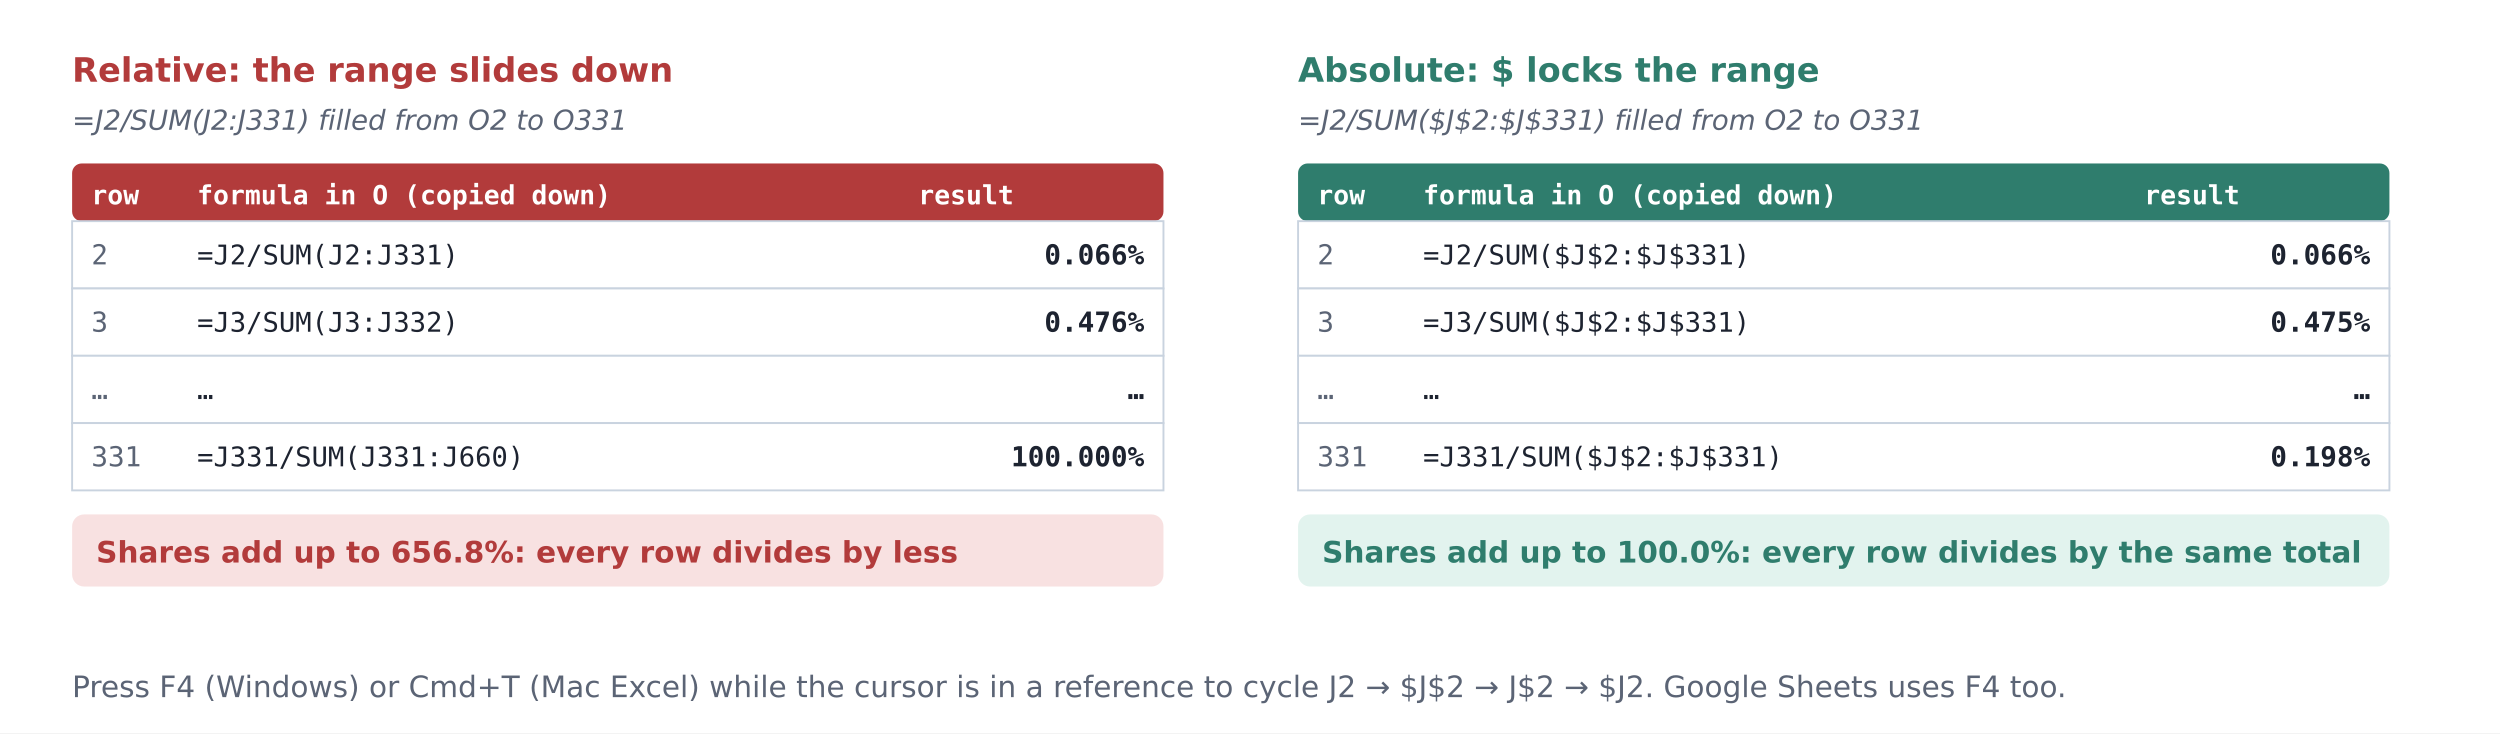
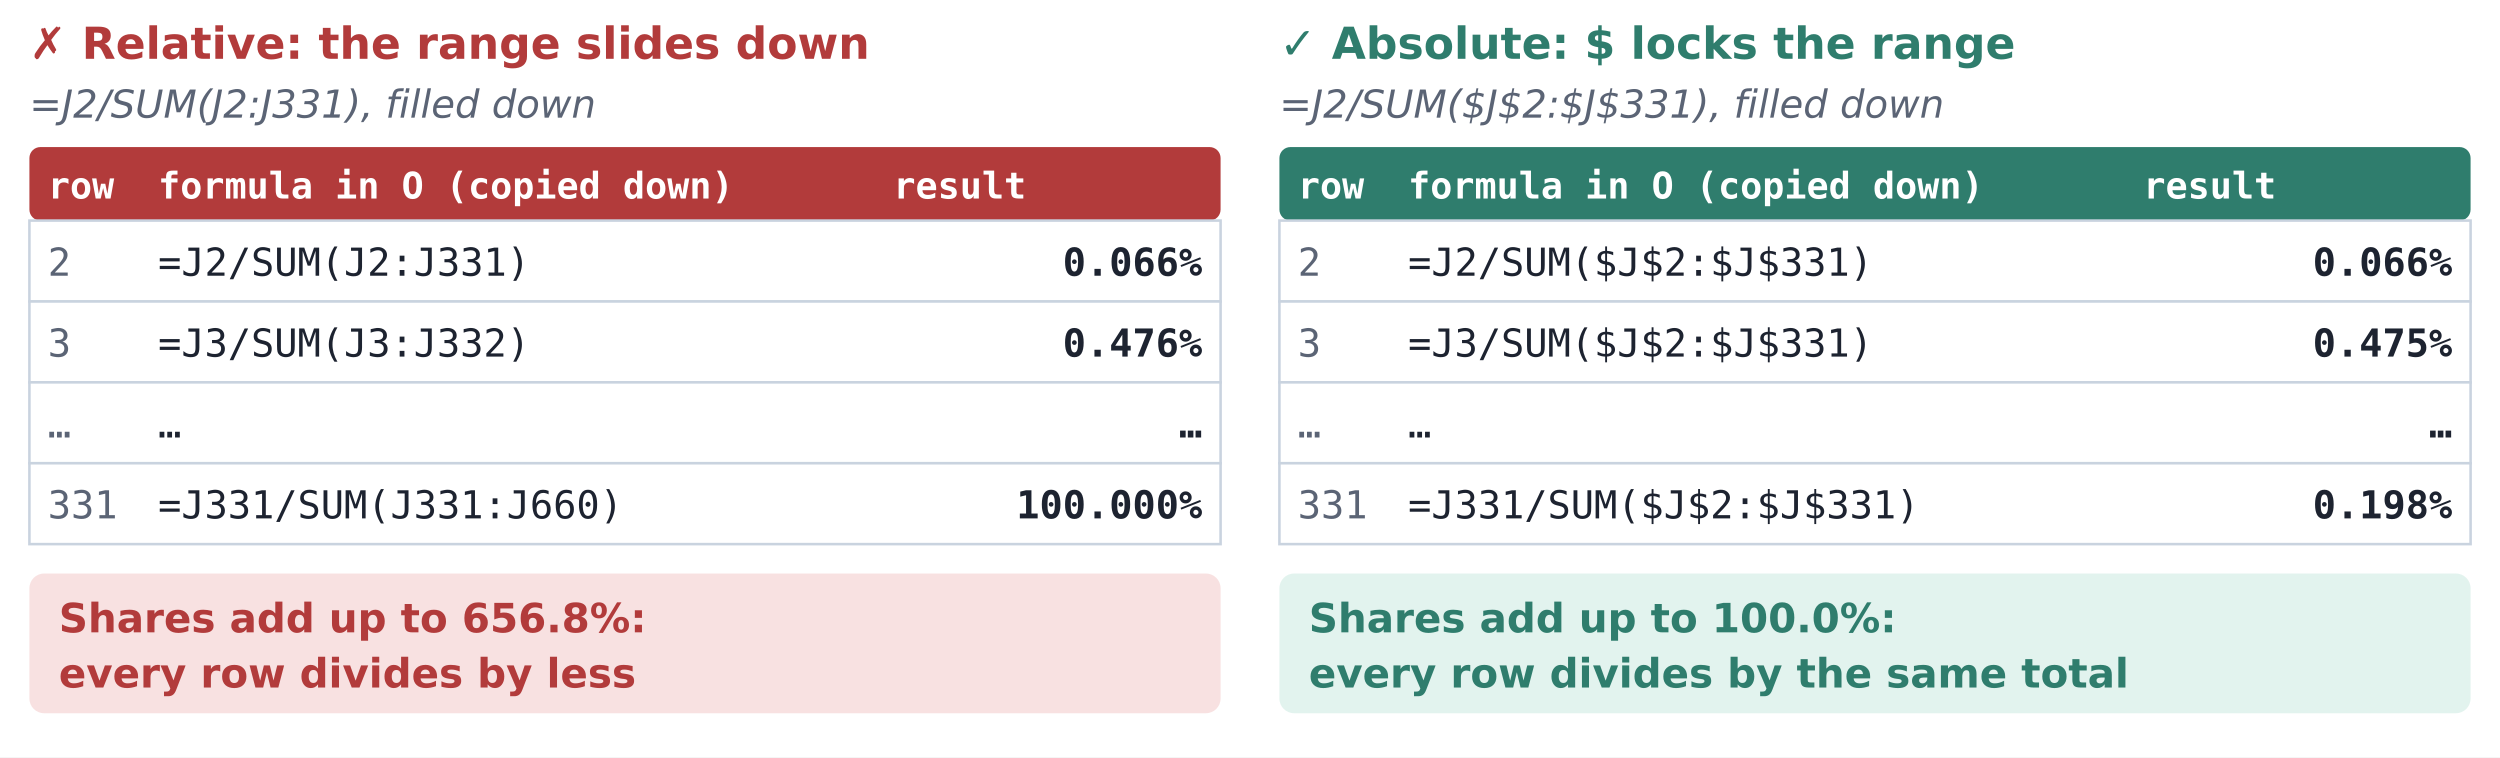
- <svg xmlns="http://www.w3.org/2000/svg" width="1040" height="305" viewBox="0 0 1040 305" font-family="DejaVu Sans, Arial, sans-serif">
-   <rect width="1040" height="305" fill="#ffffff" />
-   <text x="30" y="34" font-size="14" fill="#b23b3b" font-weight="bold" text-anchor="start" font-family="Poppins, DejaVu Sans, sans-serif">Relative: the range slides down</text>
-   <text x="30" y="54" font-size="11.5" fill="#5b6475" font-weight="normal" text-anchor="start" font-style="italic">=J2/SUM(J2:J331) filled from O2 to O331</text>
-   <rect x="30" y="68" width="454" height="24" rx="4" fill="#b23b3b" stroke="none" stroke-width="1" />
-   <text x="38" y="85" font-size="11" fill="#fff" font-weight="bold" text-anchor="start" font-family="DejaVu Sans Mono, monospace">row</text>
-   <text x="82" y="85" font-size="11" fill="#fff" font-weight="bold" text-anchor="start" font-family="DejaVu Sans Mono, monospace">formula in O (copied down)</text>
-   <text x="382" y="85" font-size="11" fill="#fff" font-weight="bold" text-anchor="start" font-family="DejaVu Sans Mono, monospace">result</text>
-   <rect x="30" y="92" width="454" height="28" rx="0" fill="#fff" stroke="#c9d3df" stroke-width="0.8" />
-   <text x="38" y="110" font-size="11.5" fill="#5b6475" font-weight="normal" text-anchor="start" font-family="DejaVu Sans Mono, monospace">2</text>
-   <text x="82" y="110" font-size="11.3" fill="#1d2330" font-weight="normal" text-anchor="start" font-family="DejaVu Sans Mono, monospace">=J2/SUM(J2:J331)</text>
-   <text x="476" y="110" font-size="11.5" fill="#1d2330" font-weight="bold" text-anchor="end" font-family="DejaVu Sans Mono, monospace">0.066%</text>
-   <rect x="30" y="120" width="454" height="28" rx="0" fill="#fff" stroke="#c9d3df" stroke-width="0.8" />
-   <text x="38" y="138" font-size="11.5" fill="#5b6475" font-weight="normal" text-anchor="start" font-family="DejaVu Sans Mono, monospace">3</text>
-   <text x="82" y="138" font-size="11.3" fill="#1d2330" font-weight="normal" text-anchor="start" font-family="DejaVu Sans Mono, monospace">=J3/SUM(J3:J332)</text>
-   <text x="476" y="138" font-size="11.5" fill="#1d2330" font-weight="bold" text-anchor="end" font-family="DejaVu Sans Mono, monospace">0.476%</text>
-   <rect x="30" y="148" width="454" height="28" rx="0" fill="#fff" stroke="#c9d3df" stroke-width="0.8" />
-   <text x="38" y="166" font-size="11.5" fill="#5b6475" font-weight="normal" text-anchor="start" font-family="DejaVu Sans Mono, monospace">…</text>
-   <text x="82" y="166" font-size="11.3" fill="#1d2330" font-weight="normal" text-anchor="start" font-family="DejaVu Sans Mono, monospace">…</text>
-   <text x="476" y="166" font-size="11.5" fill="#1d2330" font-weight="bold" text-anchor="end" font-family="DejaVu Sans Mono, monospace">…</text>
-   <rect x="30" y="176" width="454" height="28" rx="0" fill="#fff" stroke="#c9d3df" stroke-width="0.8" />
-   <text x="38" y="194" font-size="11.5" fill="#5b6475" font-weight="normal" text-anchor="start" font-family="DejaVu Sans Mono, monospace">331</text>
-   <text x="82" y="194" font-size="11.3" fill="#1d2330" font-weight="normal" text-anchor="start" font-family="DejaVu Sans Mono, monospace">=J331/SUM(J331:J660)</text>
-   <text x="476" y="194" font-size="11.5" fill="#1d2330" font-weight="bold" text-anchor="end" font-family="DejaVu Sans Mono, monospace">100.000%</text>
-   <rect x="30" y="214" width="454" height="30" rx="5" fill="#f8e1e1" stroke="none" stroke-width="1" />
-   <text x="40" y="234" font-size="12.3" fill="#b23b3b" font-weight="bold" text-anchor="start">Shares add up to 656.8%: every row divides by less</text>
-   <text x="540" y="34" font-size="14" fill="#2f7d6d" font-weight="bold" text-anchor="start" font-family="Poppins, DejaVu Sans, sans-serif">Absolute: $ locks the range</text>
-   <text x="540" y="54" font-size="11.5" fill="#5b6475" font-weight="normal" text-anchor="start" font-style="italic">=J2/SUM($J$2:$J$331) filled from O2 to O331</text>
-   <rect x="540" y="68" width="454" height="24" rx="4" fill="#2f7d6d" stroke="none" stroke-width="1" />
-   <text x="548" y="85" font-size="11" fill="#fff" font-weight="bold" text-anchor="start" font-family="DejaVu Sans Mono, monospace">row</text>
-   <text x="592" y="85" font-size="11" fill="#fff" font-weight="bold" text-anchor="start" font-family="DejaVu Sans Mono, monospace">formula in O (copied down)</text>
-   <text x="892" y="85" font-size="11" fill="#fff" font-weight="bold" text-anchor="start" font-family="DejaVu Sans Mono, monospace">result</text>
-   <rect x="540" y="92" width="454" height="28" rx="0" fill="#fff" stroke="#c9d3df" stroke-width="0.8" />
-   <text x="548" y="110" font-size="11.5" fill="#5b6475" font-weight="normal" text-anchor="start" font-family="DejaVu Sans Mono, monospace">2</text>
-   <text x="592" y="110" font-size="11.3" fill="#1d2330" font-weight="normal" text-anchor="start" font-family="DejaVu Sans Mono, monospace">=J2/SUM($J$2:$J$331)</text>
-   <text x="986" y="110" font-size="11.5" fill="#1d2330" font-weight="bold" text-anchor="end" font-family="DejaVu Sans Mono, monospace">0.066%</text>
-   <rect x="540" y="120" width="454" height="28" rx="0" fill="#fff" stroke="#c9d3df" stroke-width="0.8" />
-   <text x="548" y="138" font-size="11.5" fill="#5b6475" font-weight="normal" text-anchor="start" font-family="DejaVu Sans Mono, monospace">3</text>
-   <text x="592" y="138" font-size="11.3" fill="#1d2330" font-weight="normal" text-anchor="start" font-family="DejaVu Sans Mono, monospace">=J3/SUM($J$2:$J$331)</text>
-   <text x="986" y="138" font-size="11.5" fill="#1d2330" font-weight="bold" text-anchor="end" font-family="DejaVu Sans Mono, monospace">0.475%</text>
-   <rect x="540" y="148" width="454" height="28" rx="0" fill="#fff" stroke="#c9d3df" stroke-width="0.8" />
-   <text x="548" y="166" font-size="11.5" fill="#5b6475" font-weight="normal" text-anchor="start" font-family="DejaVu Sans Mono, monospace">…</text>
-   <text x="592" y="166" font-size="11.3" fill="#1d2330" font-weight="normal" text-anchor="start" font-family="DejaVu Sans Mono, monospace">…</text>
-   <text x="986" y="166" font-size="11.5" fill="#1d2330" font-weight="bold" text-anchor="end" font-family="DejaVu Sans Mono, monospace">…</text>
-   <rect x="540" y="176" width="454" height="28" rx="0" fill="#fff" stroke="#c9d3df" stroke-width="0.8" />
-   <text x="548" y="194" font-size="11.5" fill="#5b6475" font-weight="normal" text-anchor="start" font-family="DejaVu Sans Mono, monospace">331</text>
-   <text x="592" y="194" font-size="11.3" fill="#1d2330" font-weight="normal" text-anchor="start" font-family="DejaVu Sans Mono, monospace">=J331/SUM($J$2:$J$331)</text>
-   <text x="986" y="194" font-size="11.5" fill="#1d2330" font-weight="bold" text-anchor="end" font-family="DejaVu Sans Mono, monospace">0.198%</text>
-   <rect x="540" y="214" width="454" height="30" rx="5" fill="#e2f3ee" stroke="none" stroke-width="1" />
-   <text x="550" y="234" font-size="12.3" fill="#2f7d6d" font-weight="bold" text-anchor="start">Shares add up to 100.0%: every row divides by the same total</text>
-   <text x="30" y="290" font-size="12.3" fill="#5b6475" font-weight="normal" text-anchor="start">Press F4 (Windows) or Cmd+T (Mac Excel) while the cursor is in a reference to cycle J2 → $J$2 → J$2 → $J2. Google Sheets uses F4 too.</text>
+ <svg xmlns="http://www.w3.org/2000/svg" width="680" height="206" viewBox="0 0 680 206" font-family="DejaVu Sans, Arial, sans-serif">
+   <rect width="680" height="206" fill="#ffffff" />
+   <text x="8" y="16" font-size="12" fill="#b23b3b" font-weight="bold" text-anchor="start" font-family="Poppins, DejaVu Sans, sans-serif">✗ Relative: the range slides down</text>
+   <text x="8" y="32" font-size="10.5" fill="#5b6475" font-weight="normal" text-anchor="start" font-style="italic">=J2/SUM(J2:J331), filled down</text>
+   <rect x="8" y="40" width="324" height="20" rx="3" fill="#b23b3b" stroke="none" stroke-width="1" />
+   <text x="13" y="54" font-size="10" fill="#fff" font-weight="bold" text-anchor="start" font-family="DejaVu Sans Mono, monospace">row</text>
+   <text x="43" y="54" font-size="10" fill="#fff" font-weight="bold" text-anchor="start" font-family="DejaVu Sans Mono, monospace">formula in O (copied down)</text>
+   <text x="243" y="54" font-size="10" fill="#fff" font-weight="bold" text-anchor="start" font-family="DejaVu Sans Mono, monospace">result</text>
+   <rect x="8" y="60" width="324" height="22" rx="0" fill="#fff" stroke="#c9d3df" stroke-width="0.7" />
+   <text x="13" y="75" font-size="10.5" fill="#5b6475" font-weight="normal" text-anchor="start" font-family="DejaVu Sans Mono, monospace">2</text>
+   <text x="43" y="75" font-size="10.5" fill="#1d2330" font-weight="normal" text-anchor="start" font-family="DejaVu Sans Mono, monospace">=J2/SUM(J2:J331)</text>
+   <text x="327" y="75" font-size="10.5" fill="#1d2330" font-weight="bold" text-anchor="end" font-family="DejaVu Sans Mono, monospace">0.066%</text>
+   <rect x="8" y="82" width="324" height="22" rx="0" fill="#fff" stroke="#c9d3df" stroke-width="0.7" />
+   <text x="13" y="97" font-size="10.5" fill="#5b6475" font-weight="normal" text-anchor="start" font-family="DejaVu Sans Mono, monospace">3</text>
+   <text x="43" y="97" font-size="10.5" fill="#1d2330" font-weight="normal" text-anchor="start" font-family="DejaVu Sans Mono, monospace">=J3/SUM(J3:J332)</text>
+   <text x="327" y="97" font-size="10.5" fill="#1d2330" font-weight="bold" text-anchor="end" font-family="DejaVu Sans Mono, monospace">0.476%</text>
+   <rect x="8" y="104" width="324" height="22" rx="0" fill="#fff" stroke="#c9d3df" stroke-width="0.7" />
+   <text x="13" y="119" font-size="10.5" fill="#5b6475" font-weight="normal" text-anchor="start" font-family="DejaVu Sans Mono, monospace">…</text>
+   <text x="43" y="119" font-size="10.5" fill="#1d2330" font-weight="normal" text-anchor="start" font-family="DejaVu Sans Mono, monospace">…</text>
+   <text x="327" y="119" font-size="10.5" fill="#1d2330" font-weight="bold" text-anchor="end" font-family="DejaVu Sans Mono, monospace">…</text>
+   <rect x="8" y="126" width="324" height="22" rx="0" fill="#fff" stroke="#c9d3df" stroke-width="0.7" />
+   <text x="13" y="141" font-size="10.5" fill="#5b6475" font-weight="normal" text-anchor="start" font-family="DejaVu Sans Mono, monospace">331</text>
+   <text x="43" y="141" font-size="10.5" fill="#1d2330" font-weight="normal" text-anchor="start" font-family="DejaVu Sans Mono, monospace">=J331/SUM(J331:J660)</text>
+   <text x="327" y="141" font-size="10.5" fill="#1d2330" font-weight="bold" text-anchor="end" font-family="DejaVu Sans Mono, monospace">100.000%</text>
+   <rect x="8" y="156" width="324" height="38" rx="4" fill="#f8e1e1" stroke="none" stroke-width="1" />
+   <text x="16" y="172" font-size="11" fill="#b23b3b" font-weight="bold" text-anchor="start">Shares add up to 656.8%:</text>
+   <text x="16" y="187" font-size="11" fill="#b23b3b" font-weight="bold" text-anchor="start">every row divides by less</text>
+   <text x="348" y="16" font-size="12" fill="#2f7d6d" font-weight="bold" text-anchor="start" font-family="Poppins, DejaVu Sans, sans-serif">✓ Absolute: $ locks the range</text>
+   <text x="348" y="32" font-size="10.5" fill="#5b6475" font-weight="normal" text-anchor="start" font-style="italic">=J2/SUM($J$2:$J$331), filled down</text>
+   <rect x="348" y="40" width="324" height="20" rx="3" fill="#2f7d6d" stroke="none" stroke-width="1" />
+   <text x="353" y="54" font-size="10" fill="#fff" font-weight="bold" text-anchor="start" font-family="DejaVu Sans Mono, monospace">row</text>
+   <text x="383" y="54" font-size="10" fill="#fff" font-weight="bold" text-anchor="start" font-family="DejaVu Sans Mono, monospace">formula in O (copied down)</text>
+   <text x="583" y="54" font-size="10" fill="#fff" font-weight="bold" text-anchor="start" font-family="DejaVu Sans Mono, monospace">result</text>
+   <rect x="348" y="60" width="324" height="22" rx="0" fill="#fff" stroke="#c9d3df" stroke-width="0.7" />
+   <text x="353" y="75" font-size="10.5" fill="#5b6475" font-weight="normal" text-anchor="start" font-family="DejaVu Sans Mono, monospace">2</text>
+   <text x="383" y="75" font-size="10.5" fill="#1d2330" font-weight="normal" text-anchor="start" font-family="DejaVu Sans Mono, monospace">=J2/SUM($J$2:$J$331)</text>
+   <text x="667" y="75" font-size="10.5" fill="#1d2330" font-weight="bold" text-anchor="end" font-family="DejaVu Sans Mono, monospace">0.066%</text>
+   <rect x="348" y="82" width="324" height="22" rx="0" fill="#fff" stroke="#c9d3df" stroke-width="0.7" />
+   <text x="353" y="97" font-size="10.5" fill="#5b6475" font-weight="normal" text-anchor="start" font-family="DejaVu Sans Mono, monospace">3</text>
+   <text x="383" y="97" font-size="10.5" fill="#1d2330" font-weight="normal" text-anchor="start" font-family="DejaVu Sans Mono, monospace">=J3/SUM($J$2:$J$331)</text>
+   <text x="667" y="97" font-size="10.5" fill="#1d2330" font-weight="bold" text-anchor="end" font-family="DejaVu Sans Mono, monospace">0.475%</text>
+   <rect x="348" y="104" width="324" height="22" rx="0" fill="#fff" stroke="#c9d3df" stroke-width="0.7" />
+   <text x="353" y="119" font-size="10.5" fill="#5b6475" font-weight="normal" text-anchor="start" font-family="DejaVu Sans Mono, monospace">…</text>
+   <text x="383" y="119" font-size="10.5" fill="#1d2330" font-weight="normal" text-anchor="start" font-family="DejaVu Sans Mono, monospace">…</text>
+   <text x="667" y="119" font-size="10.5" fill="#1d2330" font-weight="bold" text-anchor="end" font-family="DejaVu Sans Mono, monospace">…</text>
+   <rect x="348" y="126" width="324" height="22" rx="0" fill="#fff" stroke="#c9d3df" stroke-width="0.7" />
+   <text x="353" y="141" font-size="10.5" fill="#5b6475" font-weight="normal" text-anchor="start" font-family="DejaVu Sans Mono, monospace">331</text>
+   <text x="383" y="141" font-size="10.5" fill="#1d2330" font-weight="normal" text-anchor="start" font-family="DejaVu Sans Mono, monospace">=J331/SUM($J$2:$J$331)</text>
+   <text x="667" y="141" font-size="10.5" fill="#1d2330" font-weight="bold" text-anchor="end" font-family="DejaVu Sans Mono, monospace">0.198%</text>
+   <rect x="348" y="156" width="324" height="38" rx="4" fill="#e2f3ee" stroke="none" stroke-width="1" />
+   <text x="356" y="172" font-size="11" fill="#2f7d6d" font-weight="bold" text-anchor="start">Shares add up to 100.0%:</text>
+   <text x="356" y="187" font-size="11" fill="#2f7d6d" font-weight="bold" text-anchor="start">every row divides by the same total</text>
</svg>
